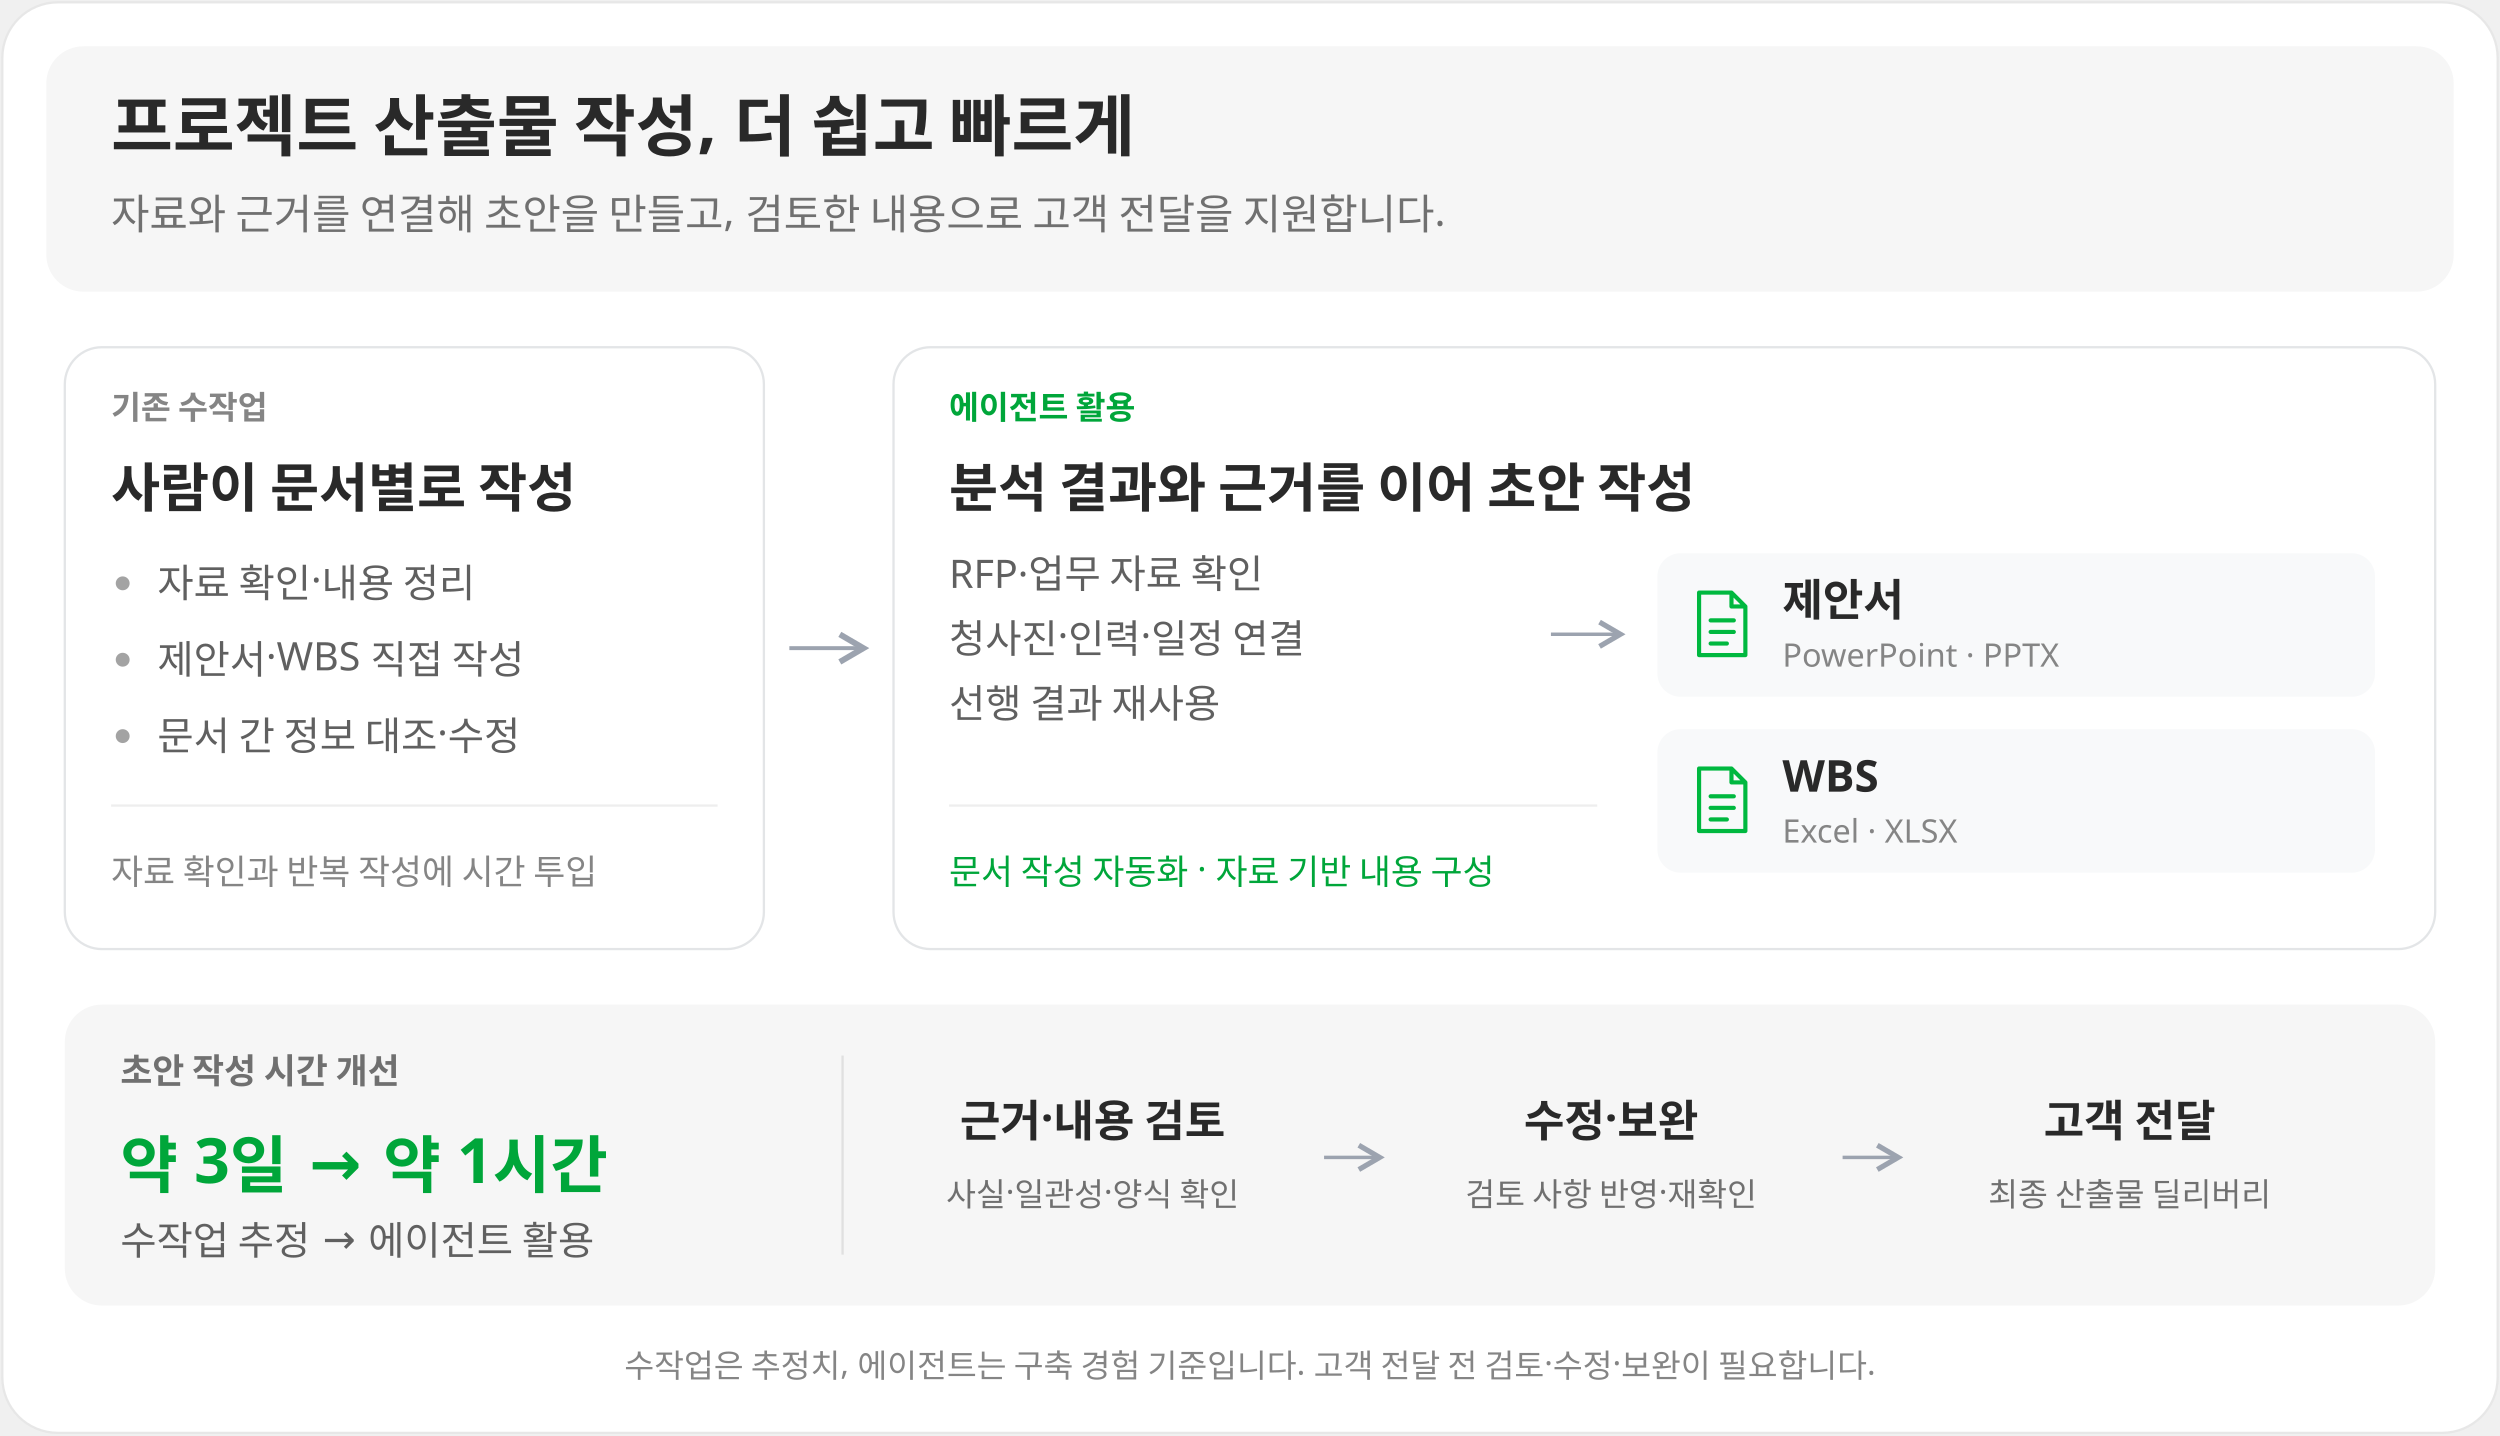
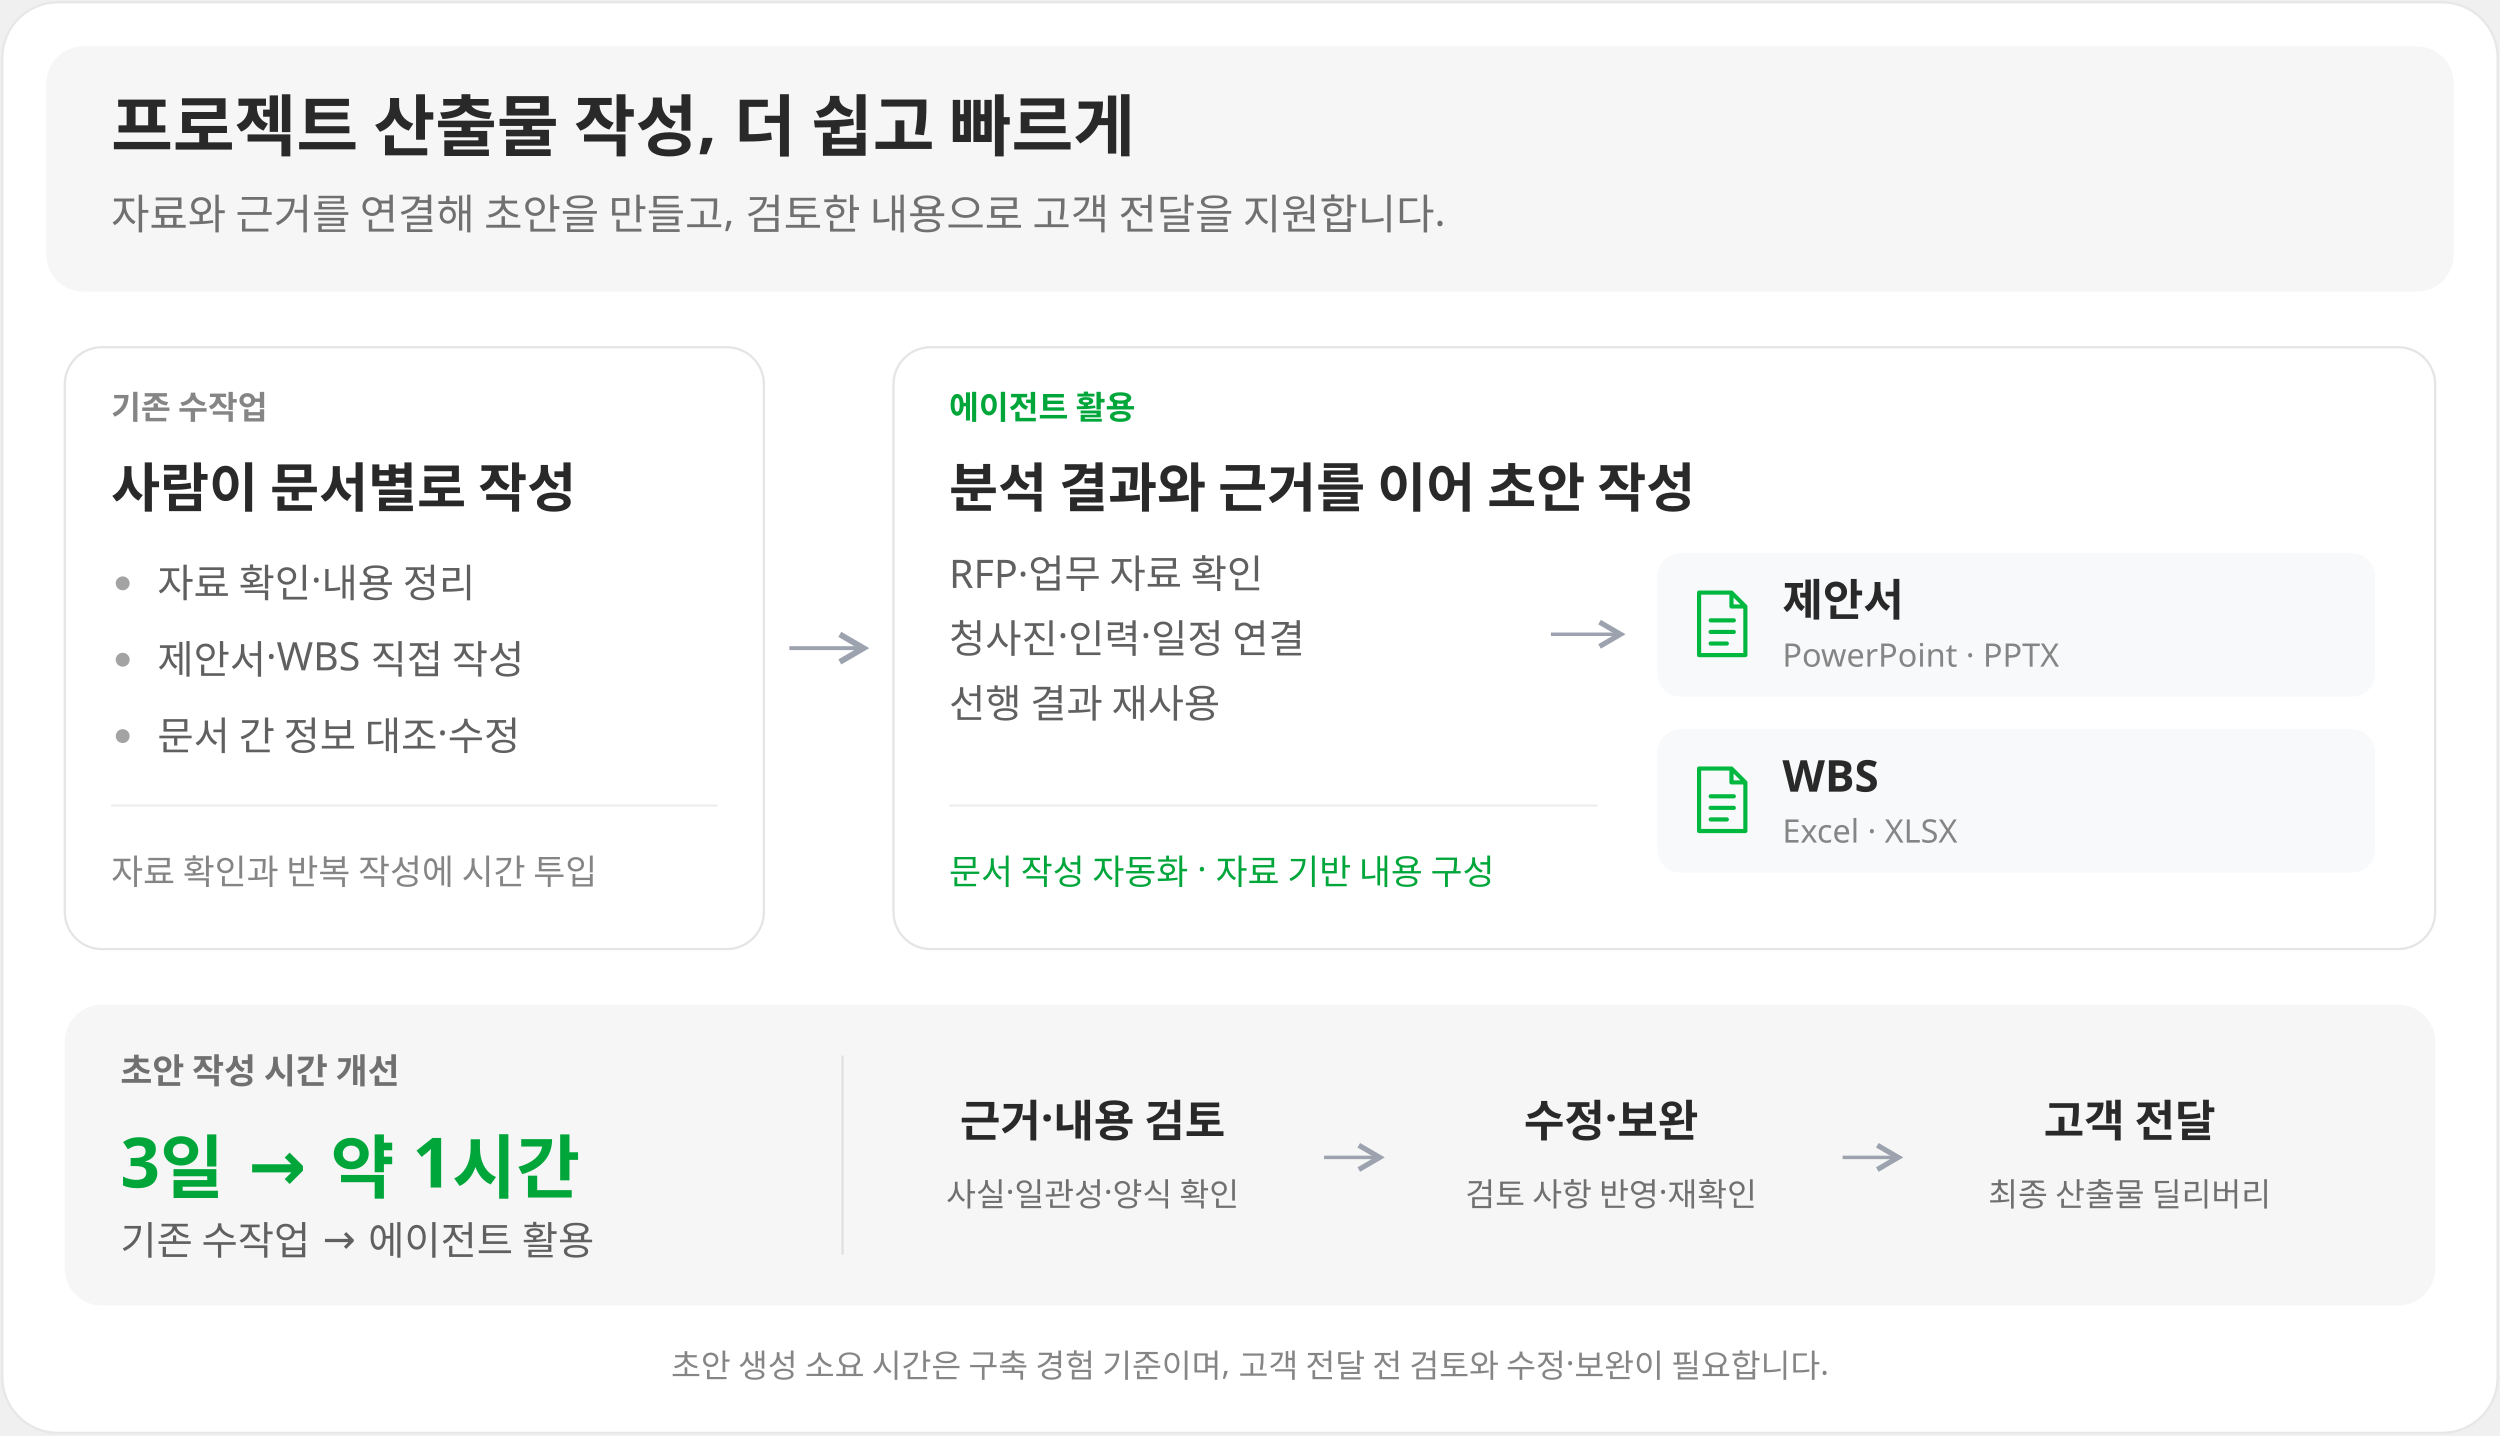
<svg xmlns="http://www.w3.org/2000/svg" width="1080" height="620" viewBox="0 0 1080 620" role="img" aria-labelledby="title desc">
  <defs>
    <marker id="arrow" markerWidth="9" markerHeight="9" refX="7" refY="4.5" orient="auto">
      <path d="M1 1 L7 4.5 L1 8" fill="none" stroke="#9ca3af" stroke-width="1.5" />
    </marker>
    <g id="doc" fill="none" stroke="currentColor" stroke-width="1.8" stroke-linejoin="round" stroke-linecap="round">
      <path d="M2 1 H16 L22 7 V28 H2 Z M16 1 V7 H22 M7 13 H17 M7 18 H17 M7 23 H14" />
    </g>
  </defs>
  <rect x="1" y="1" width="1078" height="618" rx="24" fill="white" stroke="#e7e7e7" />
  <g font-family="Malgun Gothic, sans-serif">
    <rect x="20" y="20" width="1040" height="106" rx="16" fill="#f6f6f6" />
    <text x="48" y="65" font-size="29" fill="#292929" font-weight="700" text-anchor="start">프로젝트 산출물 작성, 더 쉽고 빠르게</text>
    <text x="48" y="99" font-size="18" fill="#707070" font-weight="400" text-anchor="start">자료와 근거를 연결해 초안을 만들고, 검토한 내용으로 고객 전달을 지원합니다.</text>
    <rect x="28" y="150" width="302" height="260" rx="16" fill="white" stroke="#e3e5e7" />
    <text x="48" y="181" font-size="14" fill="#858585" font-weight="700" text-anchor="start">기존 수작업</text>
    <text x="48" y="219" font-size="23" fill="#292929" font-weight="700" text-anchor="start">사람이 문서별로 작성</text>
    <circle cx="53" cy="252" r="3" fill="#a3a3a3" />
    <text x="68" y="258" font-size="17" fill="#606060" font-weight="400" text-anchor="start">자료 확인·내용 정리</text>
    <circle cx="53" cy="285" r="3" fill="#a3a3a3" />
    <text x="68" y="291" font-size="17" fill="#606060" font-weight="400" text-anchor="start">제안서·WBS 직접 작성</text>
    <circle cx="53" cy="318" r="3" fill="#a3a3a3" />
    <text x="68" y="324" font-size="17" fill="#606060" font-weight="400" text-anchor="start">문서 간 정보 대조·수정</text>
    <path d="M48 348 H310" stroke="#eeeeee" />
    <text x="48" y="382" font-size="15" fill="#858585" font-weight="400" text-anchor="start">자료 확인과 반복 작성에 시간 투입</text>
    <path d="M341 280 H373" stroke="#9ca3af" stroke-width="1.7" marker-end="url(#arrow)" fill="none" />
    <rect x="386" y="150" width="666" height="260" rx="16" fill="white" stroke="#e3e5e7" />
    <text x="410" y="181" font-size="14" fill="#00a63a" font-weight="700" text-anchor="start">에이전트 활용</text>
    <text x="410" y="219" font-size="23" fill="#292929" font-weight="700" text-anchor="start">분석 결과와 근거를 이어 초안 작성</text>
    <text x="410" y="254" font-size="17" fill="#606060" font-weight="400" text-anchor="start">RFP·업무 자료 확인</text>
    <text x="410" y="282" font-size="17" fill="#606060" font-weight="400" text-anchor="start">청사진·인력·일정 연결</text>
    <text x="410" y="310" font-size="17" fill="#606060" font-weight="400" text-anchor="start">선행 결과 재사용</text>
    <path d="M670 274 H700" stroke="#9ca3af" stroke-width="1.5" marker-end="url(#arrow)" fill="none" />
    <rect x="716" y="239" width="310" height="62" rx="10" fill="#f8f9fa" />
    <use href="#doc" x="732" y="255" color="#00b83f" />
    <text x="770" y="266" font-size="19" fill="#292929" font-weight="700" text-anchor="start">제안서</text>
    <text x="770" y="288" font-size="14" fill="#858585" font-weight="400" text-anchor="start">PowerPoint · PPTX</text>
    <rect x="716" y="315" width="310" height="62" rx="10" fill="#f8f9fa" />
    <use href="#doc" x="732" y="331" color="#00b83f" />
    <text x="770" y="342" font-size="19" fill="#292929" font-weight="700" text-anchor="start">WBS</text>
    <text x="770" y="364" font-size="14" fill="#858585" font-weight="400" text-anchor="start">Excel · XLSX</text>
    <path d="M410 348 H690" stroke="#eeeeee" />
    <text x="410" y="382" font-size="15" fill="#00a63a" font-weight="400" text-anchor="start">문서 작성 자동화 · 자료 기반 내용 구성</text>
    <rect x="28" y="434" width="1024" height="130" rx="16" fill="#f6f6f6" />
    <text x="52" y="468" font-size="15" fill="#707070" font-weight="700" text-anchor="start">초안 작성 시간 개선</text>
-     <text x="52" y="513" font-size="27" fill="#00a63a" font-weight="700" text-anchor="start">약 3일 → 약 1시간</text>
-     <text x="52" y="542" font-size="17" fill="#606060" font-weight="400" text-anchor="start">수작업 추정 → 에이전트 활용</text>
+     <text x="52" y="513" font-size="30" fill="#00a63a" font-weight="700" text-anchor="start">3일 → 약 1시간</text>
+     <text x="52" y="542" font-size="17" fill="#606060" font-weight="400" text-anchor="start">기존 수작업 → 에이전트 활용</text>
    <path d="M364 456 V542" stroke="#e0e0e0" />
    <text x="472" y="491" text-anchor="middle" font-size="19" fill="#292929" font-weight="700">근거·내용 검토</text>
    <text x="472" y="521" text-anchor="middle" font-size="14" fill="#707070">사실·일관성·양식 확인</text>
    <path d="M572 500 H596" stroke="#9ca3af" stroke-width="1.5" marker-end="url(#arrow)" fill="none" />
    <text x="696" y="491" text-anchor="middle" font-size="19" fill="#292929" font-weight="700">수정·보완</text>
    <text x="696" y="521" text-anchor="middle" font-size="14" fill="#707070">검토 사항 반영·재확인</text>
    <path d="M796 500 H820" stroke="#9ca3af" stroke-width="1.5" marker-end="url(#arrow)" fill="none" />
    <text x="920" y="491" text-anchor="middle" font-size="19" fill="#292929" font-weight="700">고객 전달</text>
    <text x="920" y="521" text-anchor="middle" font-size="14" fill="#707070">최종 산출물 딜리버리</text>
-     <text x="540" y="595" font-size="14" fill="#858585" font-weight="400" text-anchor="middle">수작업은 추정치, 에이전트는 구축 경험 기준입니다. 고객 전달 전 검토·수정·보완이 필요합니다.</text>
+     <text x="540" y="595" font-size="14" fill="#858585" font-weight="400" text-anchor="middle">초안 생성 소요 시간은 구축 경험 기준이며, 고객 전달 전 검토와 수정·보완이 필요합니다.</text>
  </g>
</svg>
